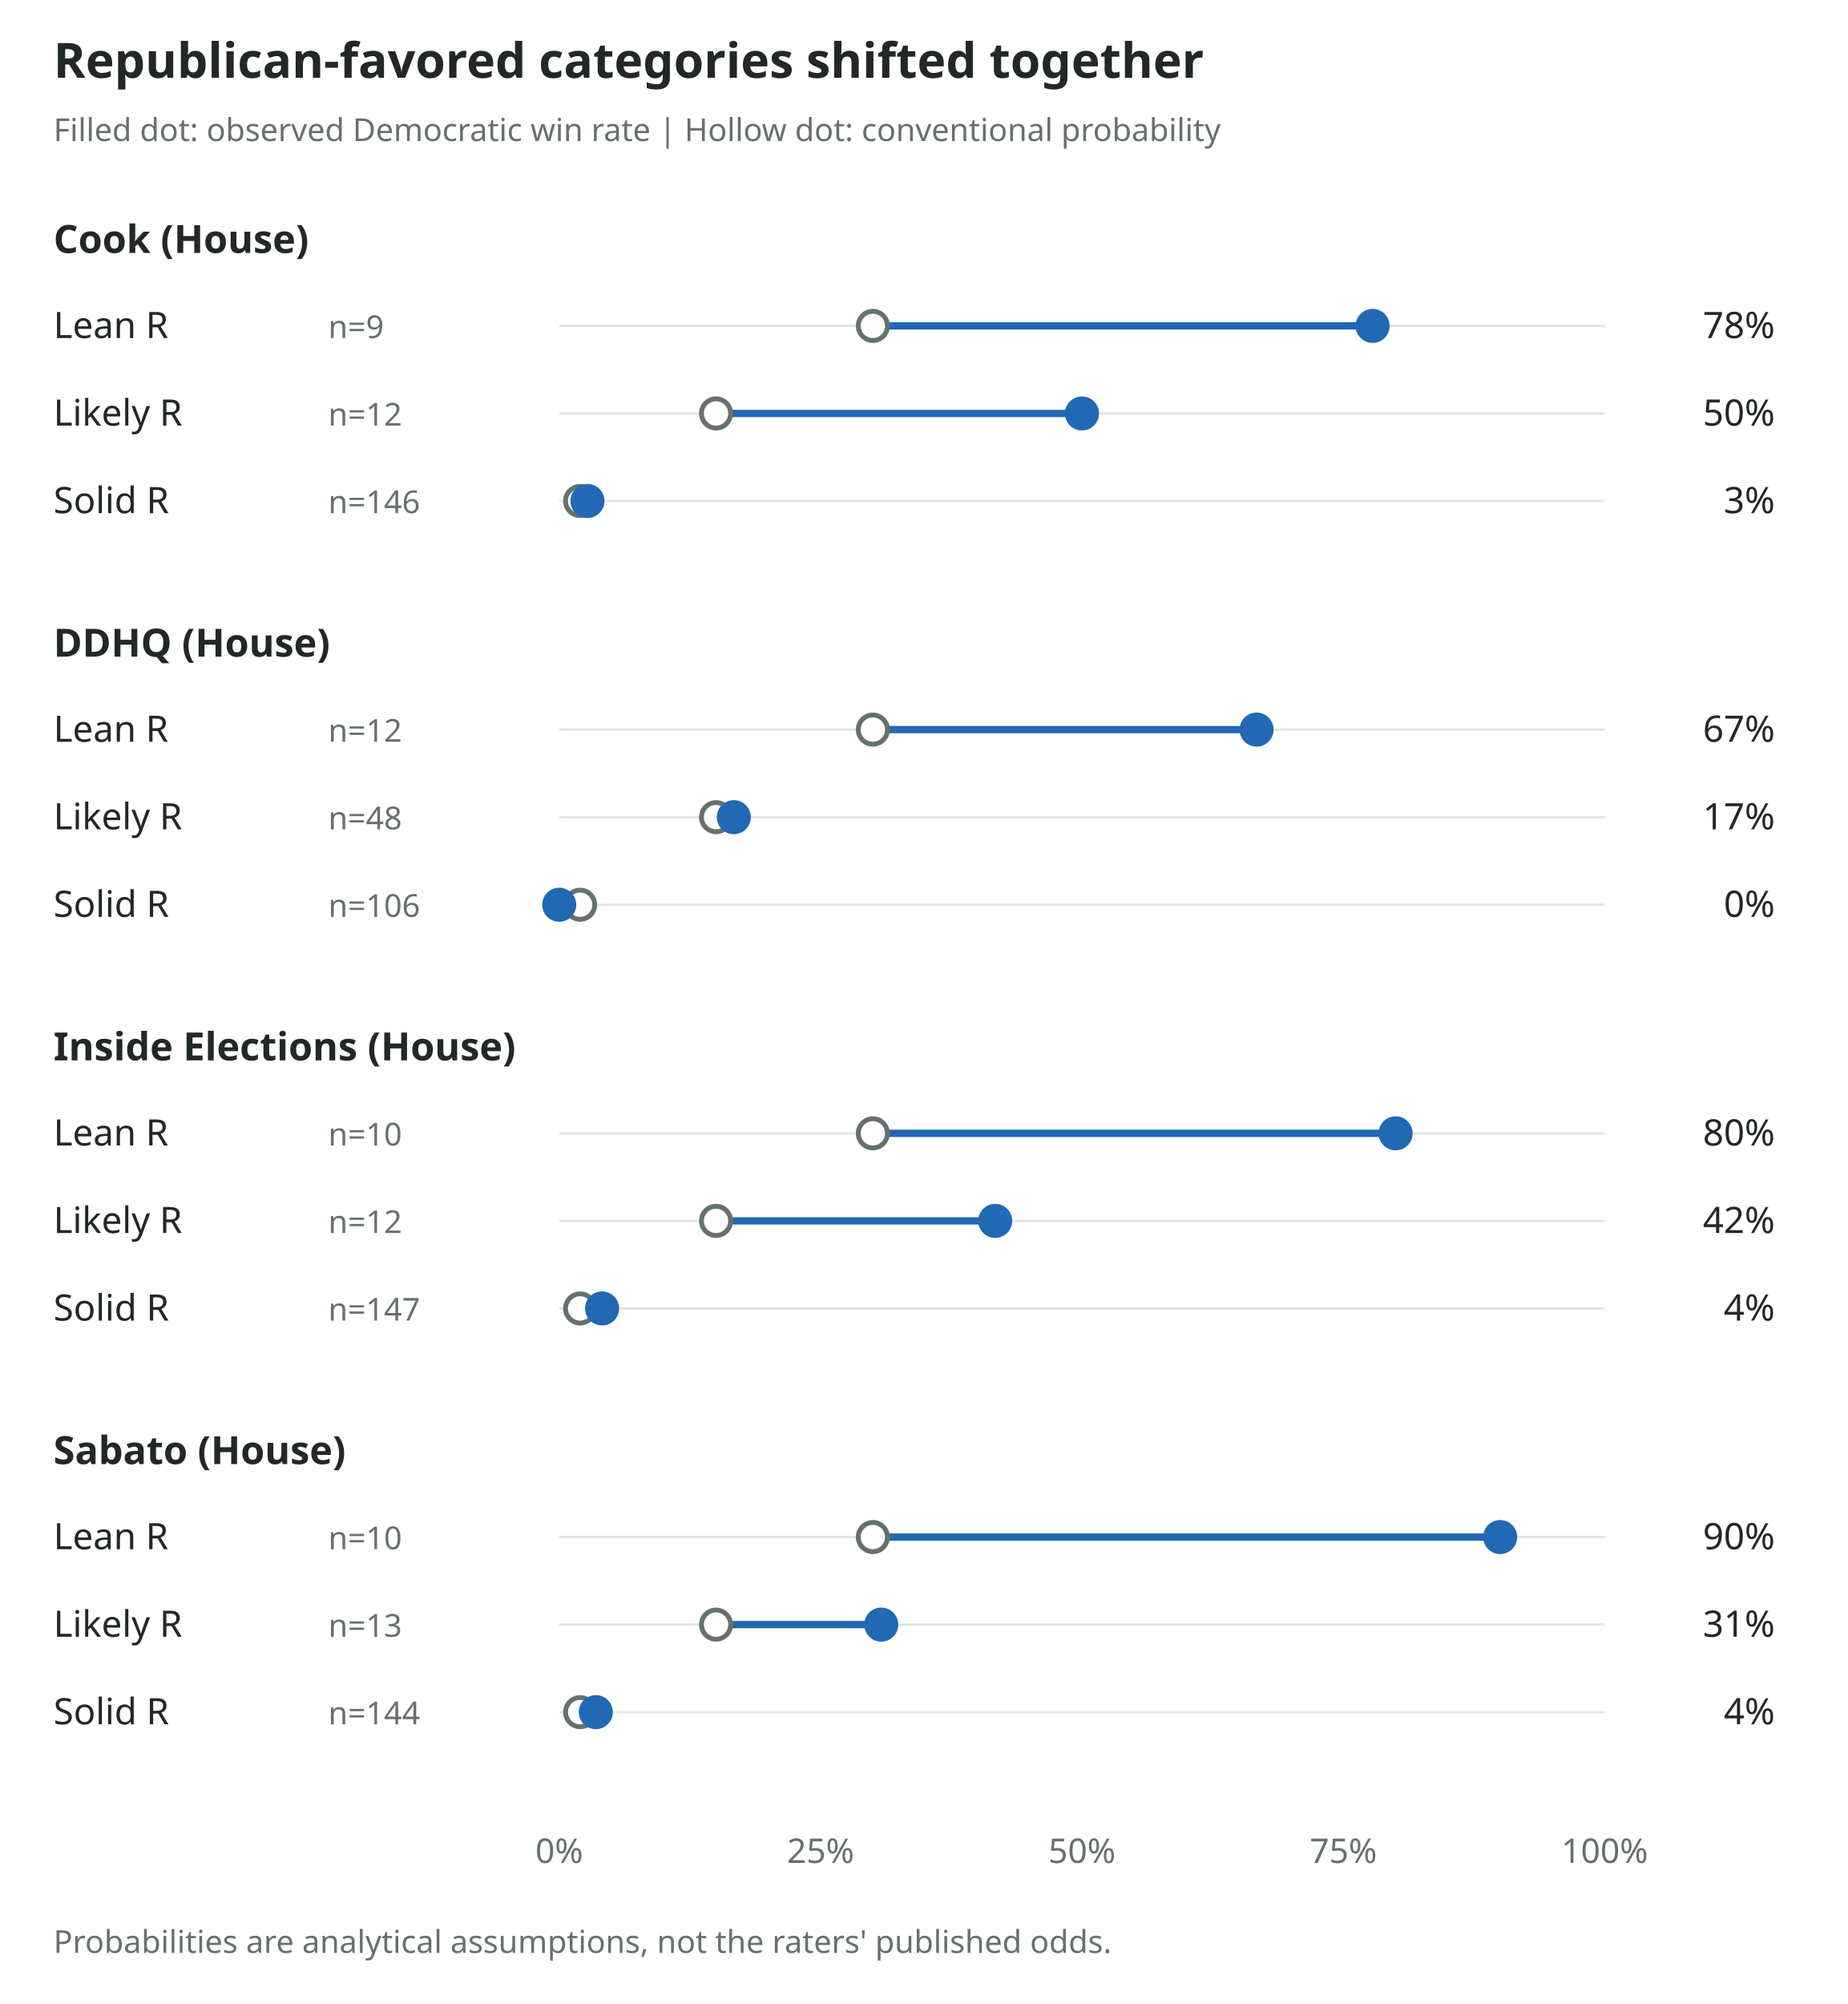
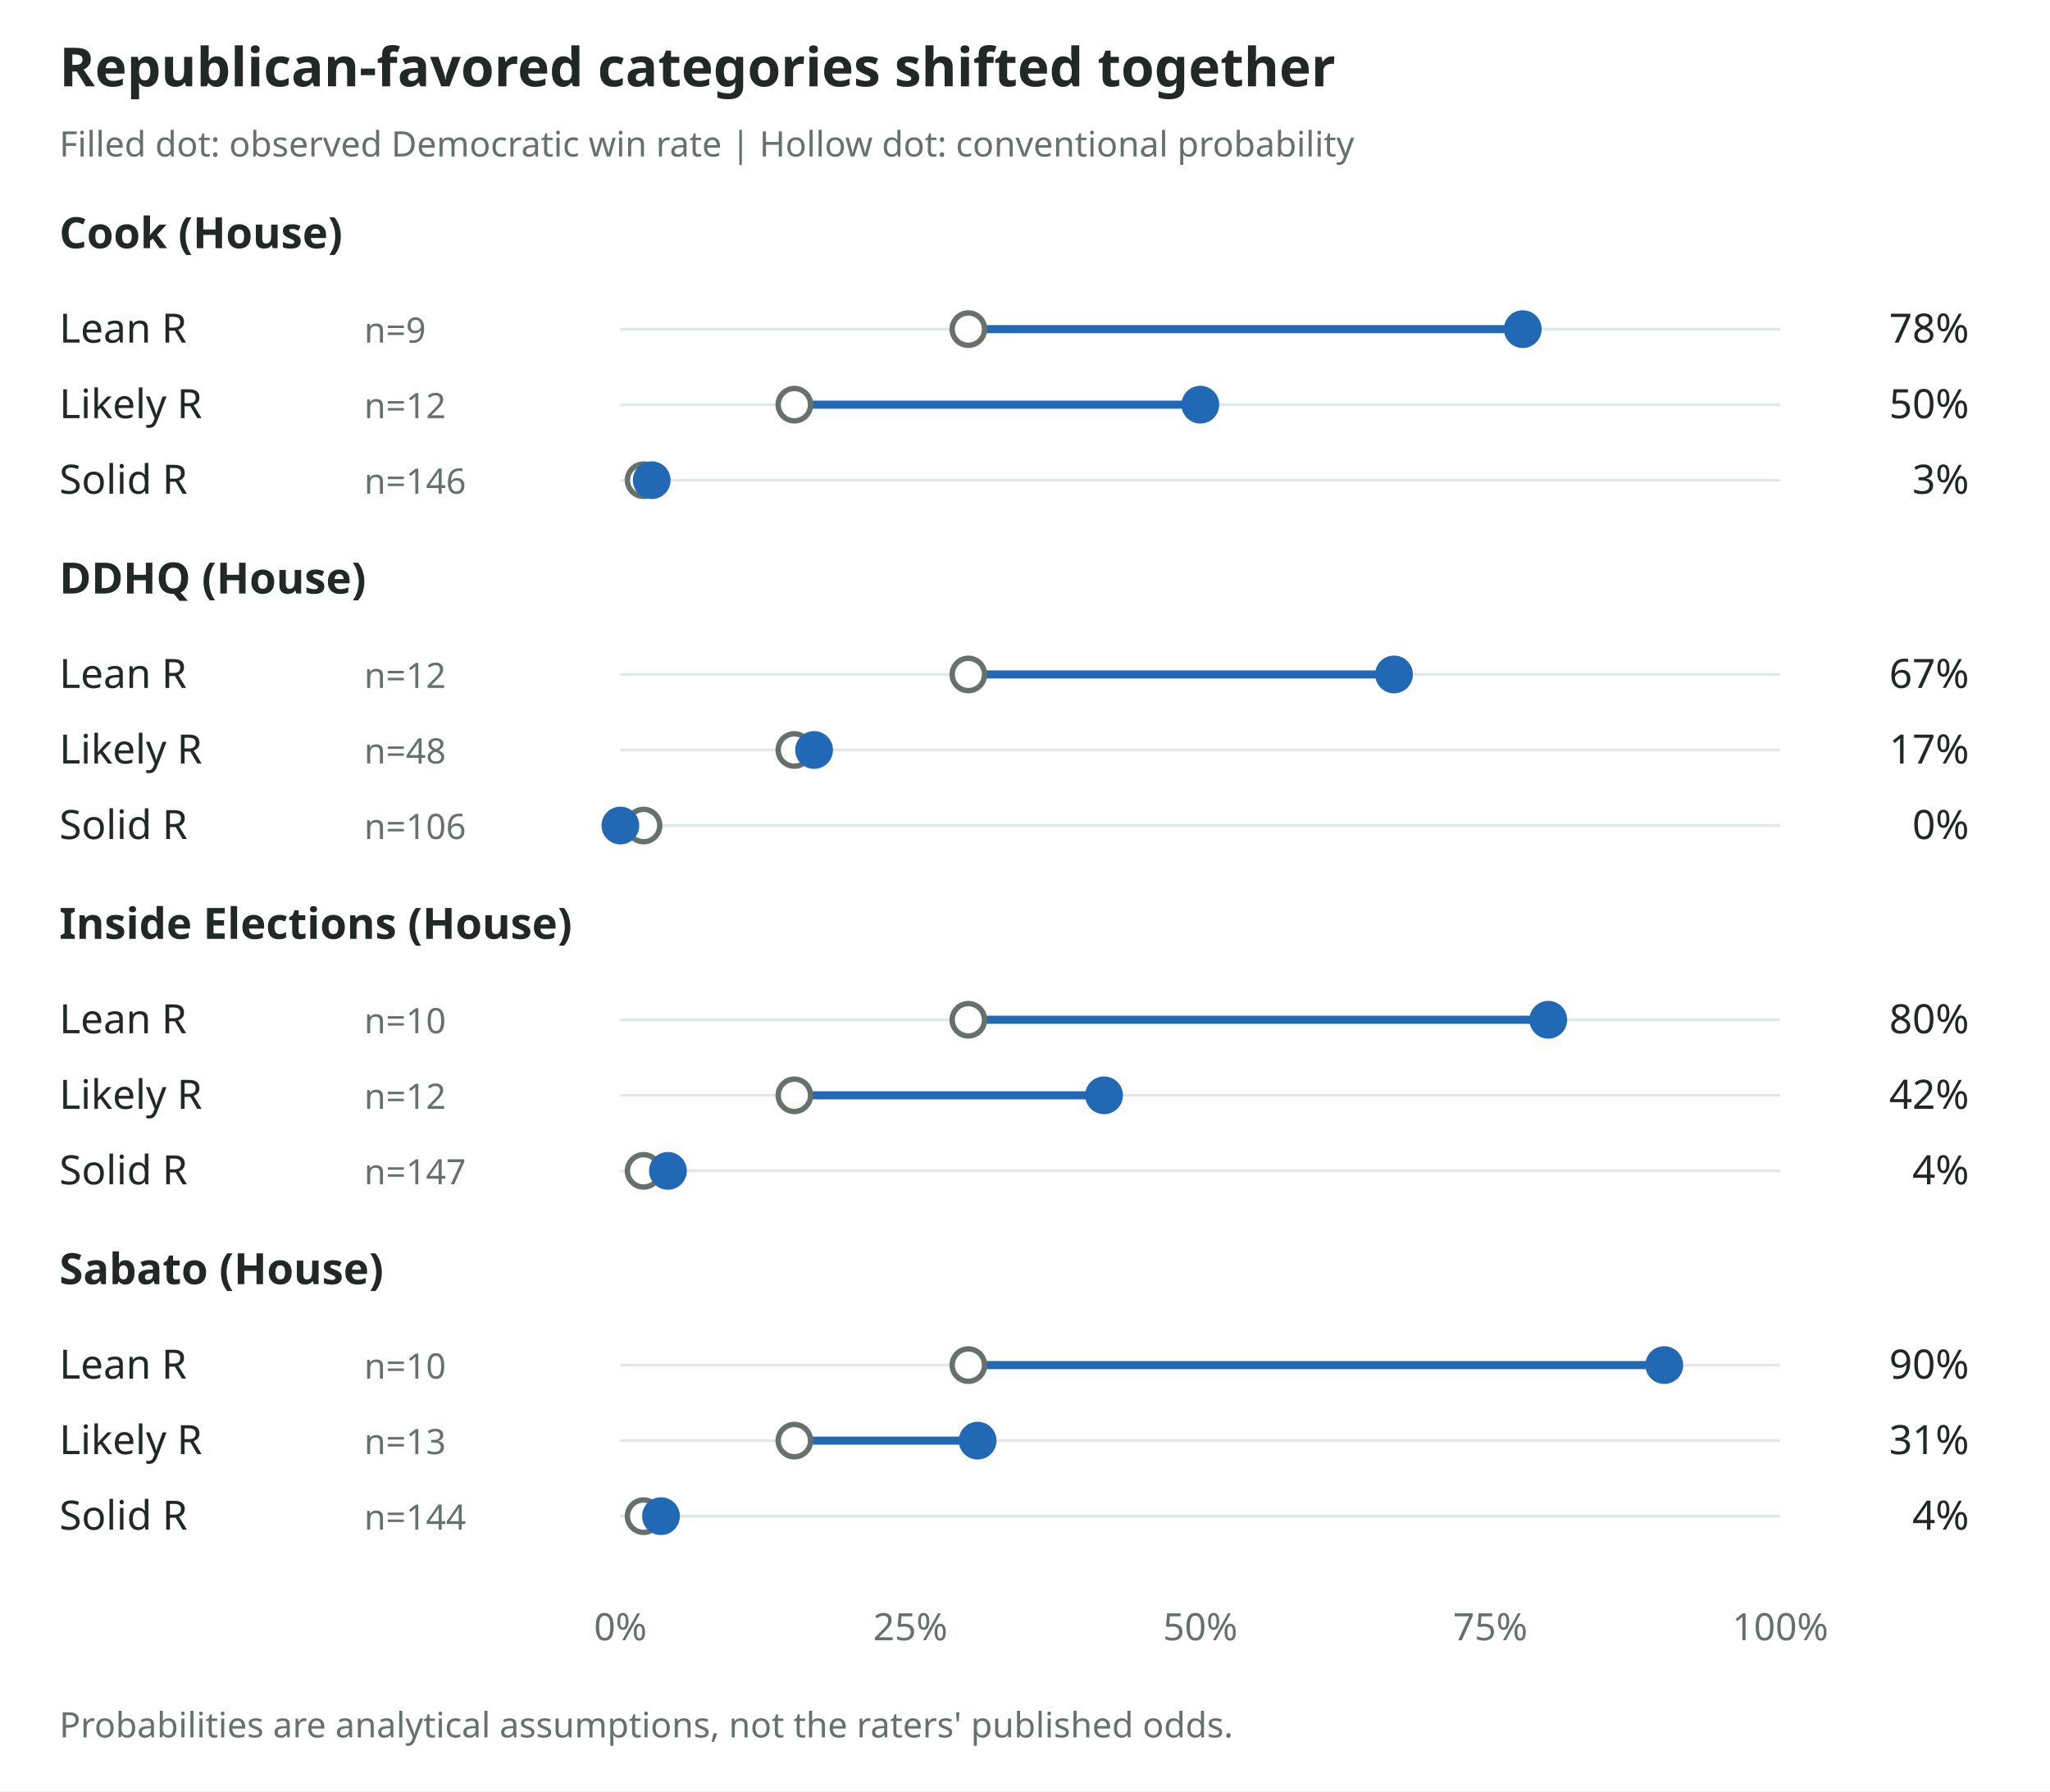
- <svg xmlns="http://www.w3.org/2000/svg" viewBox="0 0 760 824" role="img" aria-labelledby="rating-calibration-title rating-calibration-desc" class="midterms-chart" data-chart="rating-calibration">
+ <svg xmlns="http://www.w3.org/2000/svg" viewBox="0 0 760 664" role="img" aria-labelledby="rating-calibration-title rating-calibration-desc" class="midterms-chart" data-chart="rating-calibration">
  <style>text{font-family:"PT Sans",sans-serif;font-size:15px;fill:#222825}line{stroke:#e1e7e2;stroke-width:1}.axis{fill:#66716b;font-size:14px}.heading{font-size:20px;font-weight:700}.label{font-size:16px}.detail{font-size:13px;fill:#66716b}</style>
-   <rect width="760" height="824" fill="#ffffff" />
+   <rect width="760" height="664" fill="#ffffff" />
  <text x="22" y="32" class="heading">Republican-favored categories shifted together</text>
  <text x="22" y="58" class="detail">Filled dot: observed Democratic win rate | Hollow dot: conventional probability</text>
-   <text x="22" y="104" class="label" font-weight="700">Cook (House)</text>
-   <text x="22" y="139">Lean R</text>
-   <text x="135" y="139" class="detail">n=9</text>
-   <line x1="230" y1="134" x2="660" y2="134" />
-   <line x1="359" y1="134" x2="564.54" y2="134" style="stroke:#2168b5;stroke-width:3" />
-   <circle cx="359" cy="134" r="6" fill="white" data-detail="Cook (House), Lean R: analyst-imposed Democratic probability 30%." stroke="#66716b" stroke-width="2" />
-   <circle cx="564.54" cy="134" r="7" fill="#2168b5" data-detail="Cook (House), Lean R: Democrats won 7 of 9 called races (78%)." />
-   <text x="730" y="139" text-anchor="end">78%</text>
-   <text x="22" y="175">Likely R</text>
-   <text x="135" y="175" class="detail">n=12</text>
-   <line x1="230" y1="170" x2="660" y2="170" />
-   <line x1="294.5" y1="170" x2="445" y2="170" style="stroke:#2168b5;stroke-width:3" />
-   <circle cx="294.5" cy="170" r="6" fill="white" data-detail="Cook (House), Likely R: analyst-imposed Democratic probability 15%." stroke="#66716b" stroke-width="2" />
-   <circle cx="445" cy="170" r="7" fill="#2168b5" data-detail="Cook (House), Likely R: Democrats won 6 of 12 called races (50%)." />
-   <text x="730" y="175" text-anchor="end">50%</text>
-   <text x="22" y="211">Solid R</text>
-   <text x="135" y="211" class="detail">n=146</text>
-   <line x1="230" y1="206" x2="660" y2="206" />
-   <line x1="238.6" y1="206" x2="241.61" y2="206" style="stroke:#2168b5;stroke-width:3" />
-   <circle cx="238.6" cy="206" r="6" fill="white" data-detail="Cook (House), Solid R: analyst-imposed Democratic probability 2%." stroke="#66716b" stroke-width="2" />
-   <circle cx="241.61" cy="206" r="7" fill="#2168b5" data-detail="Cook (House), Solid R: Democrats won 4 of 146 called races (3%)." />
-   <text x="730" y="211" text-anchor="end">3%</text>
-   <text x="22" y="270" class="label" font-weight="700">DDHQ (House)</text>
-   <text x="22" y="305">Lean R</text>
-   <text x="135" y="305" class="detail">n=12</text>
-   <line x1="230" y1="300" x2="660" y2="300" />
-   <line x1="359" y1="300" x2="516.81" y2="300" style="stroke:#2168b5;stroke-width:3" />
-   <circle cx="359" cy="300" r="6" fill="white" data-detail="DDHQ (House), Lean R: analyst-imposed Democratic probability 30%." stroke="#66716b" stroke-width="2" />
-   <circle cx="516.81" cy="300" r="7" fill="#2168b5" data-detail="DDHQ (House), Lean R: Democrats won 8 of 12 called races (67%)." />
-   <text x="730" y="305" text-anchor="end">67%</text>
-   <text x="22" y="341">Likely R</text>
-   <text x="135" y="341" class="detail">n=48</text>
-   <line x1="230" y1="336" x2="660" y2="336" />
-   <line x1="294.5" y1="336" x2="301.81" y2="336" style="stroke:#2168b5;stroke-width:3" />
-   <circle cx="294.5" cy="336" r="6" fill="white" data-detail="DDHQ (House), Likely R: analyst-imposed Democratic probability 15%." stroke="#66716b" stroke-width="2" />
-   <circle cx="301.81" cy="336" r="7" fill="#2168b5" data-detail="DDHQ (House), Likely R: Democrats won 8 of 48 called races (17%)." />
-   <text x="730" y="341" text-anchor="end">17%</text>
-   <text x="22" y="377">Solid R</text>
-   <text x="135" y="377" class="detail">n=106</text>
-   <line x1="230" y1="372" x2="660" y2="372" />
-   <line x1="238.6" y1="372" x2="230" y2="372" style="stroke:#2168b5;stroke-width:3" />
-   <circle cx="238.6" cy="372" r="6" fill="white" data-detail="DDHQ (House), Solid R: analyst-imposed Democratic probability 2%." stroke="#66716b" stroke-width="2" />
-   <circle cx="230" cy="372" r="7" fill="#2168b5" data-detail="DDHQ (House), Solid R: Democrats won 0 of 106 called races (0%)." />
-   <text x="730" y="377" text-anchor="end">0%</text>
-   <text x="22" y="436" class="label" font-weight="700">Inside Elections (House)</text>
-   <text x="22" y="471">Lean R</text>
-   <text x="135" y="471" class="detail">n=10</text>
-   <line x1="230" y1="466" x2="660" y2="466" />
-   <line x1="359" y1="466" x2="574" y2="466" style="stroke:#2168b5;stroke-width:3" />
-   <circle cx="359" cy="466" r="6" fill="white" data-detail="Inside Elections (House), Lean R: analyst-imposed Democratic probability 30%." stroke="#66716b" stroke-width="2" />
-   <circle cx="574" cy="466" r="7" fill="#2168b5" data-detail="Inside Elections (House), Lean R: Democrats won 8 of 10 called races (80%)." />
-   <text x="730" y="471" text-anchor="end">80%</text>
-   <text x="22" y="507">Likely R</text>
-   <text x="135" y="507" class="detail">n=12</text>
-   <line x1="230" y1="502" x2="660" y2="502" />
-   <line x1="294.5" y1="502" x2="409.31" y2="502" style="stroke:#2168b5;stroke-width:3" />
-   <circle cx="294.5" cy="502" r="6" fill="white" data-detail="Inside Elections (House), Likely R: analyst-imposed Democratic probability 15%." stroke="#66716b" stroke-width="2" />
-   <circle cx="409.31" cy="502" r="7" fill="#2168b5" data-detail="Inside Elections (House), Likely R: Democrats won 5 of 12 called races (42%)." />
-   <text x="730" y="507" text-anchor="end">42%</text>
-   <text x="22" y="543">Solid R</text>
-   <text x="135" y="543" class="detail">n=147</text>
-   <line x1="230" y1="538" x2="660" y2="538" />
-   <line x1="238.6" y1="538" x2="247.63" y2="538" style="stroke:#2168b5;stroke-width:3" />
-   <circle cx="238.6" cy="538" r="6" fill="white" data-detail="Inside Elections (House), Solid R: analyst-imposed Democratic probability 2%." stroke="#66716b" stroke-width="2" />
-   <circle cx="247.63" cy="538" r="7" fill="#2168b5" data-detail="Inside Elections (House), Solid R: Democrats won 6 of 147 called races (4%)." />
-   <text x="730" y="543" text-anchor="end">4%</text>
-   <text x="22" y="602" class="label" font-weight="700">Sabato (House)</text>
-   <text x="22" y="637">Lean R</text>
-   <text x="135" y="637" class="detail">n=10</text>
-   <line x1="230" y1="632" x2="660" y2="632" />
-   <line x1="359" y1="632" x2="617" y2="632" style="stroke:#2168b5;stroke-width:3" />
-   <circle cx="359" cy="632" r="6" fill="white" data-detail="Sabato (House), Lean R: analyst-imposed Democratic probability 30%." stroke="#66716b" stroke-width="2" />
-   <circle cx="617" cy="632" r="7" fill="#2168b5" data-detail="Sabato (House), Lean R: Democrats won 9 of 10 called races (90%)." />
-   <text x="730" y="637" text-anchor="end">90%</text>
-   <text x="22" y="673">Likely R</text>
-   <text x="135" y="673" class="detail">n=13</text>
-   <line x1="230" y1="668" x2="660" y2="668" />
-   <line x1="294.5" y1="668" x2="362.44" y2="668" style="stroke:#2168b5;stroke-width:3" />
-   <circle cx="294.5" cy="668" r="6" fill="white" data-detail="Sabato (House), Likely R: analyst-imposed Democratic probability 15%." stroke="#66716b" stroke-width="2" />
-   <circle cx="362.44" cy="668" r="7" fill="#2168b5" data-detail="Sabato (House), Likely R: Democrats won 4 of 13 called races (31%)." />
-   <text x="730" y="673" text-anchor="end">31%</text>
-   <text x="22" y="709">Solid R</text>
-   <text x="135" y="709" class="detail">n=144</text>
-   <line x1="230" y1="704" x2="660" y2="704" />
-   <line x1="238.6" y1="704" x2="245.05" y2="704" style="stroke:#2168b5;stroke-width:3" />
-   <circle cx="238.6" cy="704" r="6" fill="white" data-detail="Sabato (House), Solid R: analyst-imposed Democratic probability 2%." stroke="#66716b" stroke-width="2" />
-   <circle cx="245.05" cy="704" r="7" fill="#2168b5" data-detail="Sabato (House), Solid R: Democrats won 5 of 144 called races (4%)." />
-   <text x="730" y="709" text-anchor="end">4%</text>
-   <text x="230" y="766" text-anchor="middle" class="axis">0%</text>
-   <text x="337.5" y="766" text-anchor="middle" class="axis">25%</text>
-   <text x="445" y="766" text-anchor="middle" class="axis">50%</text>
-   <text x="552.5" y="766" text-anchor="middle" class="axis">75%</text>
-   <text x="660" y="766" text-anchor="middle" class="axis">100%</text>
-   <text x="22" y="803" class="detail">Probabilities are analytical assumptions, not the raters' published odds.</text>
+   <text x="22" y="92" class="label" font-weight="700">Cook (House)</text>
+   <text x="22" y="127">Lean R</text>
+   <text x="135" y="127" class="detail">n=9</text>
+   <line x1="230" y1="122" x2="660" y2="122" />
+   <line x1="359" y1="122" x2="564.54" y2="122" style="stroke:#2168b5;stroke-width:3" />
+   <circle cx="359" cy="122" r="6" fill="white" data-detail="Cook (House), Lean R: analyst-imposed Democratic probability 30%." stroke="#66716b" stroke-width="2" />
+   <circle cx="564.54" cy="122" r="7" fill="#2168b5" data-detail="Cook (House), Lean R: Democrats won 7 of 9 called races (78%)." />
+   <text x="730" y="127" text-anchor="end">78%</text>
+   <text x="22" y="155">Likely R</text>
+   <text x="135" y="155" class="detail">n=12</text>
+   <line x1="230" y1="150" x2="660" y2="150" />
+   <line x1="294.5" y1="150" x2="445" y2="150" style="stroke:#2168b5;stroke-width:3" />
+   <circle cx="294.5" cy="150" r="6" fill="white" data-detail="Cook (House), Likely R: analyst-imposed Democratic probability 15%." stroke="#66716b" stroke-width="2" />
+   <circle cx="445" cy="150" r="7" fill="#2168b5" data-detail="Cook (House), Likely R: Democrats won 6 of 12 called races (50%)." />
+   <text x="730" y="155" text-anchor="end">50%</text>
+   <text x="22" y="183">Solid R</text>
+   <text x="135" y="183" class="detail">n=146</text>
+   <line x1="230" y1="178" x2="660" y2="178" />
+   <line x1="238.6" y1="178" x2="241.61" y2="178" style="stroke:#2168b5;stroke-width:3" />
+   <circle cx="238.6" cy="178" r="6" fill="white" data-detail="Cook (House), Solid R: analyst-imposed Democratic probability 2%." stroke="#66716b" stroke-width="2" />
+   <circle cx="241.61" cy="178" r="7" fill="#2168b5" data-detail="Cook (House), Solid R: Democrats won 4 of 146 called races (3%)." />
+   <text x="730" y="183" text-anchor="end">3%</text>
+   <text x="22" y="220" class="label" font-weight="700">DDHQ (House)</text>
+   <text x="22" y="255">Lean R</text>
+   <text x="135" y="255" class="detail">n=12</text>
+   <line x1="230" y1="250" x2="660" y2="250" />
+   <line x1="359" y1="250" x2="516.81" y2="250" style="stroke:#2168b5;stroke-width:3" />
+   <circle cx="359" cy="250" r="6" fill="white" data-detail="DDHQ (House), Lean R: analyst-imposed Democratic probability 30%." stroke="#66716b" stroke-width="2" />
+   <circle cx="516.81" cy="250" r="7" fill="#2168b5" data-detail="DDHQ (House), Lean R: Democrats won 8 of 12 called races (67%)." />
+   <text x="730" y="255" text-anchor="end">67%</text>
+   <text x="22" y="283">Likely R</text>
+   <text x="135" y="283" class="detail">n=48</text>
+   <line x1="230" y1="278" x2="660" y2="278" />
+   <line x1="294.5" y1="278" x2="301.81" y2="278" style="stroke:#2168b5;stroke-width:3" />
+   <circle cx="294.5" cy="278" r="6" fill="white" data-detail="DDHQ (House), Likely R: analyst-imposed Democratic probability 15%." stroke="#66716b" stroke-width="2" />
+   <circle cx="301.81" cy="278" r="7" fill="#2168b5" data-detail="DDHQ (House), Likely R: Democrats won 8 of 48 called races (17%)." />
+   <text x="730" y="283" text-anchor="end">17%</text>
+   <text x="22" y="311">Solid R</text>
+   <text x="135" y="311" class="detail">n=106</text>
+   <line x1="230" y1="306" x2="660" y2="306" />
+   <line x1="238.6" y1="306" x2="230" y2="306" style="stroke:#2168b5;stroke-width:3" />
+   <circle cx="238.6" cy="306" r="6" fill="white" data-detail="DDHQ (House), Solid R: analyst-imposed Democratic probability 2%." stroke="#66716b" stroke-width="2" />
+   <circle cx="230" cy="306" r="7" fill="#2168b5" data-detail="DDHQ (House), Solid R: Democrats won 0 of 106 called races (0%)." />
+   <text x="730" y="311" text-anchor="end">0%</text>
+   <text x="22" y="348" class="label" font-weight="700">Inside Elections (House)</text>
+   <text x="22" y="383">Lean R</text>
+   <text x="135" y="383" class="detail">n=10</text>
+   <line x1="230" y1="378" x2="660" y2="378" />
+   <line x1="359" y1="378" x2="574" y2="378" style="stroke:#2168b5;stroke-width:3" />
+   <circle cx="359" cy="378" r="6" fill="white" data-detail="Inside Elections (House), Lean R: analyst-imposed Democratic probability 30%." stroke="#66716b" stroke-width="2" />
+   <circle cx="574" cy="378" r="7" fill="#2168b5" data-detail="Inside Elections (House), Lean R: Democrats won 8 of 10 called races (80%)." />
+   <text x="730" y="383" text-anchor="end">80%</text>
+   <text x="22" y="411">Likely R</text>
+   <text x="135" y="411" class="detail">n=12</text>
+   <line x1="230" y1="406" x2="660" y2="406" />
+   <line x1="294.5" y1="406" x2="409.31" y2="406" style="stroke:#2168b5;stroke-width:3" />
+   <circle cx="294.5" cy="406" r="6" fill="white" data-detail="Inside Elections (House), Likely R: analyst-imposed Democratic probability 15%." stroke="#66716b" stroke-width="2" />
+   <circle cx="409.31" cy="406" r="7" fill="#2168b5" data-detail="Inside Elections (House), Likely R: Democrats won 5 of 12 called races (42%)." />
+   <text x="730" y="411" text-anchor="end">42%</text>
+   <text x="22" y="439">Solid R</text>
+   <text x="135" y="439" class="detail">n=147</text>
+   <line x1="230" y1="434" x2="660" y2="434" />
+   <line x1="238.6" y1="434" x2="247.63" y2="434" style="stroke:#2168b5;stroke-width:3" />
+   <circle cx="238.6" cy="434" r="6" fill="white" data-detail="Inside Elections (House), Solid R: analyst-imposed Democratic probability 2%." stroke="#66716b" stroke-width="2" />
+   <circle cx="247.63" cy="434" r="7" fill="#2168b5" data-detail="Inside Elections (House), Solid R: Democrats won 6 of 147 called races (4%)." />
+   <text x="730" y="439" text-anchor="end">4%</text>
+   <text x="22" y="476" class="label" font-weight="700">Sabato (House)</text>
+   <text x="22" y="511">Lean R</text>
+   <text x="135" y="511" class="detail">n=10</text>
+   <line x1="230" y1="506" x2="660" y2="506" />
+   <line x1="359" y1="506" x2="617" y2="506" style="stroke:#2168b5;stroke-width:3" />
+   <circle cx="359" cy="506" r="6" fill="white" data-detail="Sabato (House), Lean R: analyst-imposed Democratic probability 30%." stroke="#66716b" stroke-width="2" />
+   <circle cx="617" cy="506" r="7" fill="#2168b5" data-detail="Sabato (House), Lean R: Democrats won 9 of 10 called races (90%)." />
+   <text x="730" y="511" text-anchor="end">90%</text>
+   <text x="22" y="539">Likely R</text>
+   <text x="135" y="539" class="detail">n=13</text>
+   <line x1="230" y1="534" x2="660" y2="534" />
+   <line x1="294.5" y1="534" x2="362.44" y2="534" style="stroke:#2168b5;stroke-width:3" />
+   <circle cx="294.5" cy="534" r="6" fill="white" data-detail="Sabato (House), Likely R: analyst-imposed Democratic probability 15%." stroke="#66716b" stroke-width="2" />
+   <circle cx="362.44" cy="534" r="7" fill="#2168b5" data-detail="Sabato (House), Likely R: Democrats won 4 of 13 called races (31%)." />
+   <text x="730" y="539" text-anchor="end">31%</text>
+   <text x="22" y="567">Solid R</text>
+   <text x="135" y="567" class="detail">n=144</text>
+   <line x1="230" y1="562" x2="660" y2="562" />
+   <line x1="238.6" y1="562" x2="245.05" y2="562" style="stroke:#2168b5;stroke-width:3" />
+   <circle cx="238.6" cy="562" r="6" fill="white" data-detail="Sabato (House), Solid R: analyst-imposed Democratic probability 2%." stroke="#66716b" stroke-width="2" />
+   <circle cx="245.05" cy="562" r="7" fill="#2168b5" data-detail="Sabato (House), Solid R: Democrats won 5 of 144 called races (4%)." />
+   <text x="730" y="567" text-anchor="end">4%</text>
+   <text x="230" y="608" text-anchor="middle" class="axis">0%</text>
+   <text x="337.5" y="608" text-anchor="middle" class="axis">25%</text>
+   <text x="445" y="608" text-anchor="middle" class="axis">50%</text>
+   <text x="552.5" y="608" text-anchor="middle" class="axis">75%</text>
+   <text x="660" y="608" text-anchor="middle" class="axis">100%</text>
+   <text x="22" y="644" class="detail">Probabilities are analytical assumptions, not the raters' published odds.</text>
</svg>
